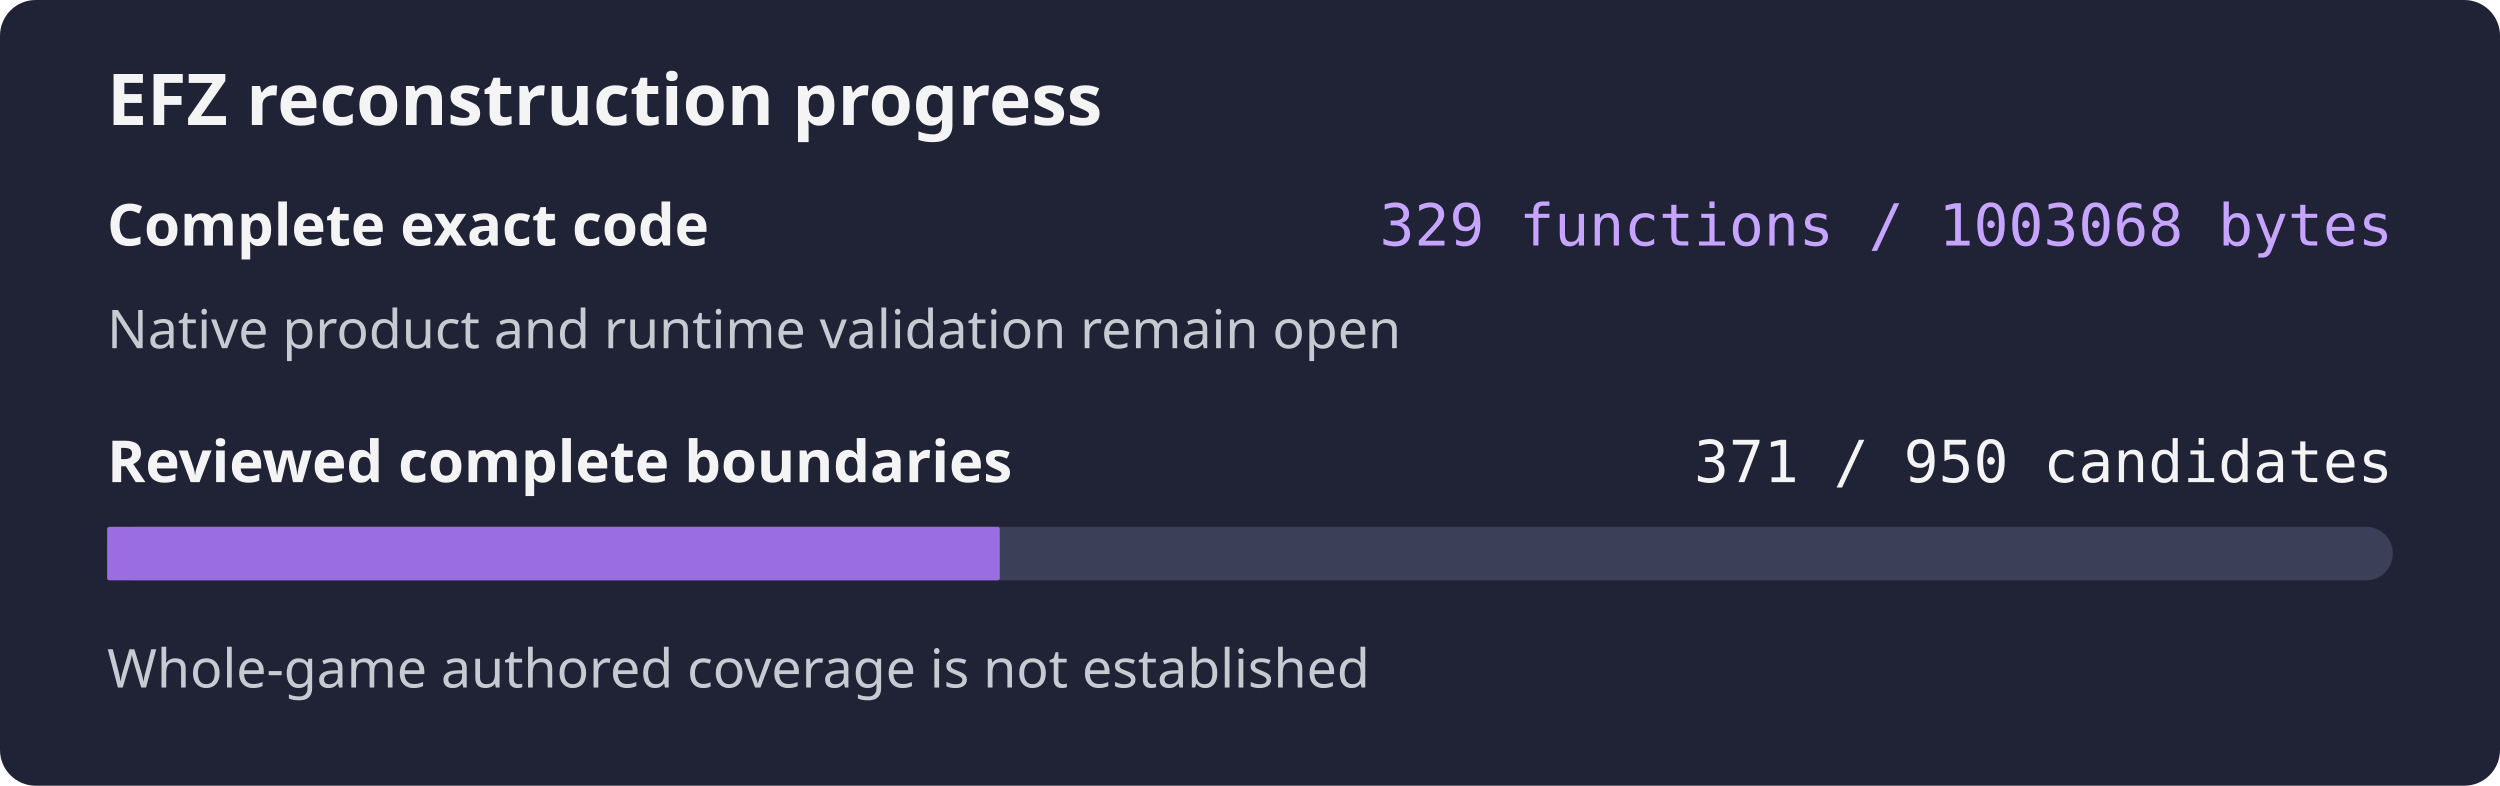
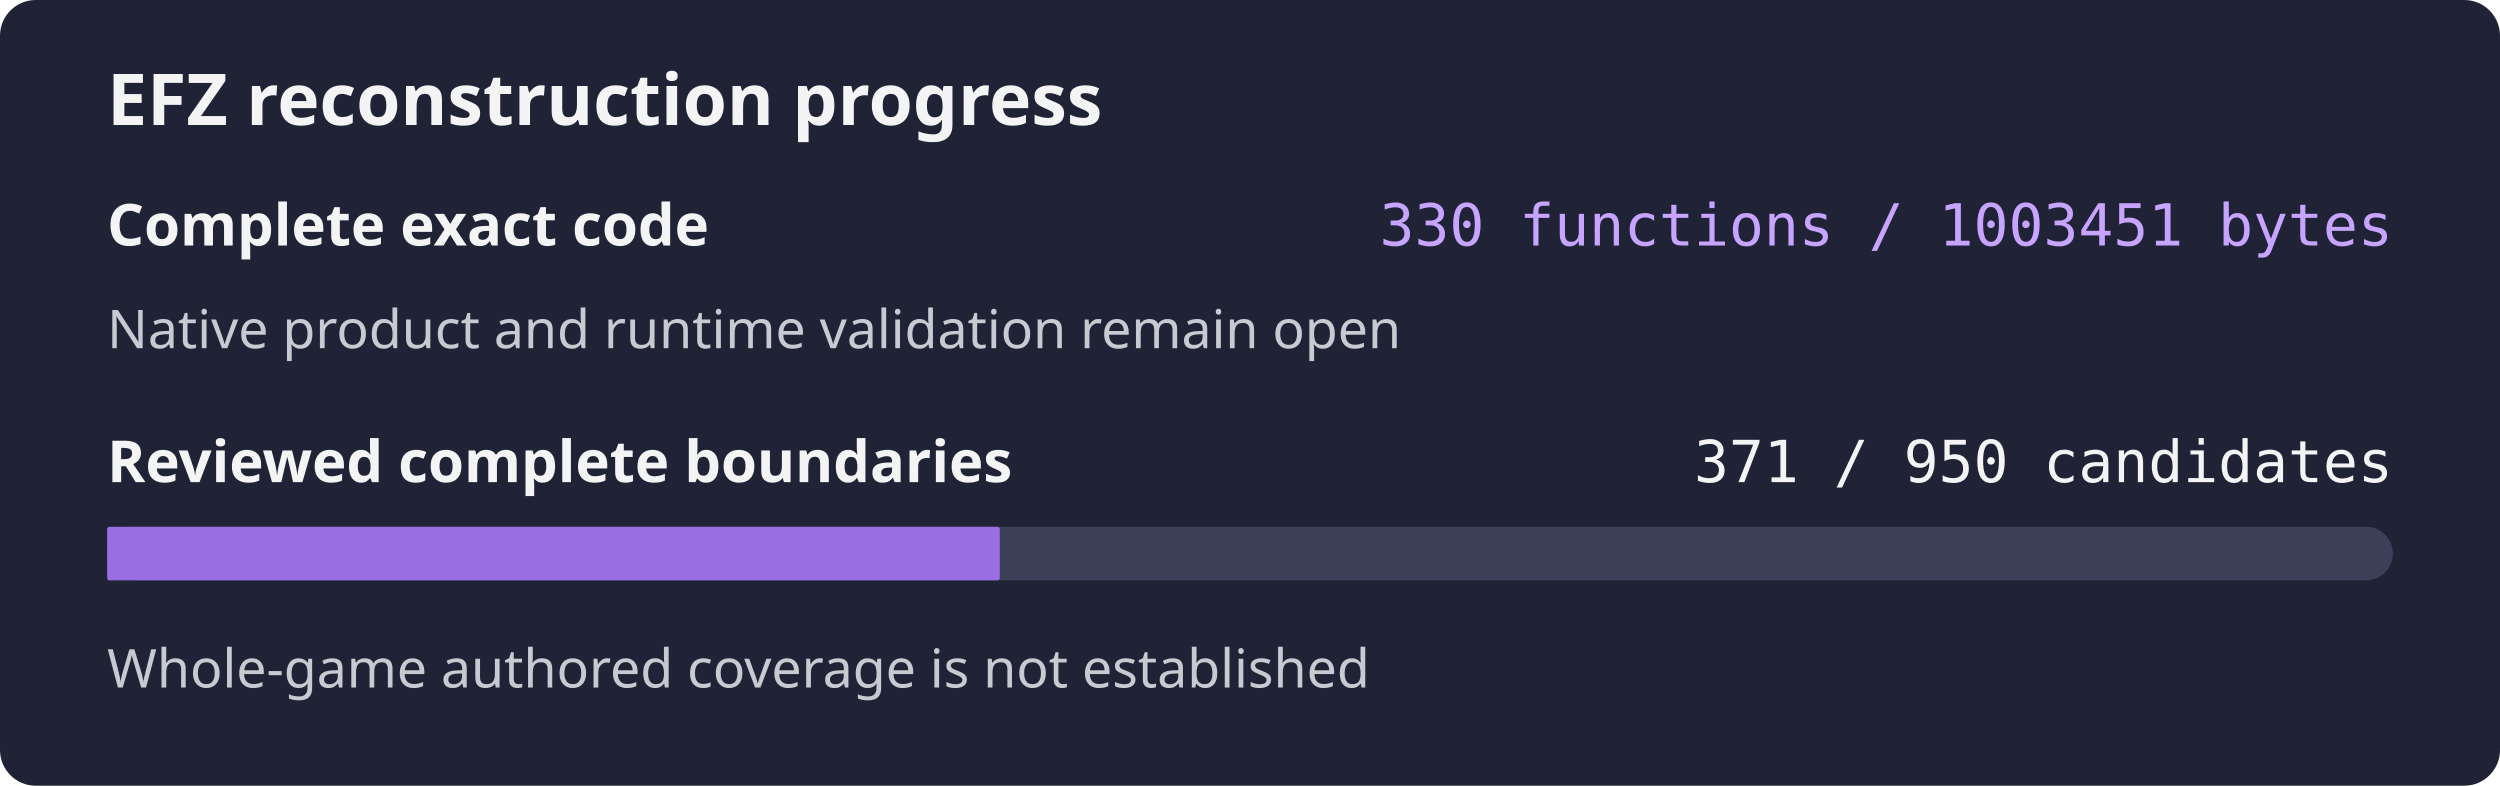
- <svg xmlns="http://www.w3.org/2000/svg" width="560" height="176" role="img" aria-label="EFZ reconstruction: 329 exact functions, 1003068 exact bytes; 371 reviewed boundaries out of 950 candidates">
+ <svg xmlns="http://www.w3.org/2000/svg" width="560" height="176" role="img" aria-label="EFZ reconstruction: 330 exact functions, 1003451 exact bytes; 371 reviewed boundaries out of 950 candidates">
  <rect width="560" height="176" rx="8" fill="#1f2335" />
  <text x="24" y="28" fill="#f4f4f5" font-family="sans-serif" font-size="16" font-weight="600">EFZ reconstruction progress</text>
  <text x="24" y="55" fill="#f4f4f5" font-family="sans-serif" font-size="13" font-weight="600">Complete exact code</text>
-   <text x="536" y="55" fill="#c7a4ff" text-anchor="end" font-family="monospace" font-size="13">329 functions / 1003068 bytes</text>
+   <text x="536" y="55" fill="#c7a4ff" text-anchor="end" font-family="monospace" font-size="13">330 functions / 1003451 bytes</text>
  <text x="24" y="78" fill="#c8cad2" font-family="sans-serif" font-size="12">Native product and runtime validation remain open</text>
  <text x="24" y="108" fill="#f4f4f5" font-family="sans-serif" font-size="13" font-weight="600">Reviewed complete boundaries</text>
  <text x="536" y="108" fill="#f4f4f5" text-anchor="end" font-family="monospace" font-size="13">371 / 950 candidates</text>
  <rect x="24" y="118" width="512" height="12" rx="6" fill="#3b4058" />
  <rect x="24" y="118" width="199.95" height="12" rx="0.5" fill="#9b6de3" />
  <text x="24" y="154" fill="#c8cad2" font-family="sans-serif" font-size="12">Whole-game authored coverage is not established</text>
</svg>
